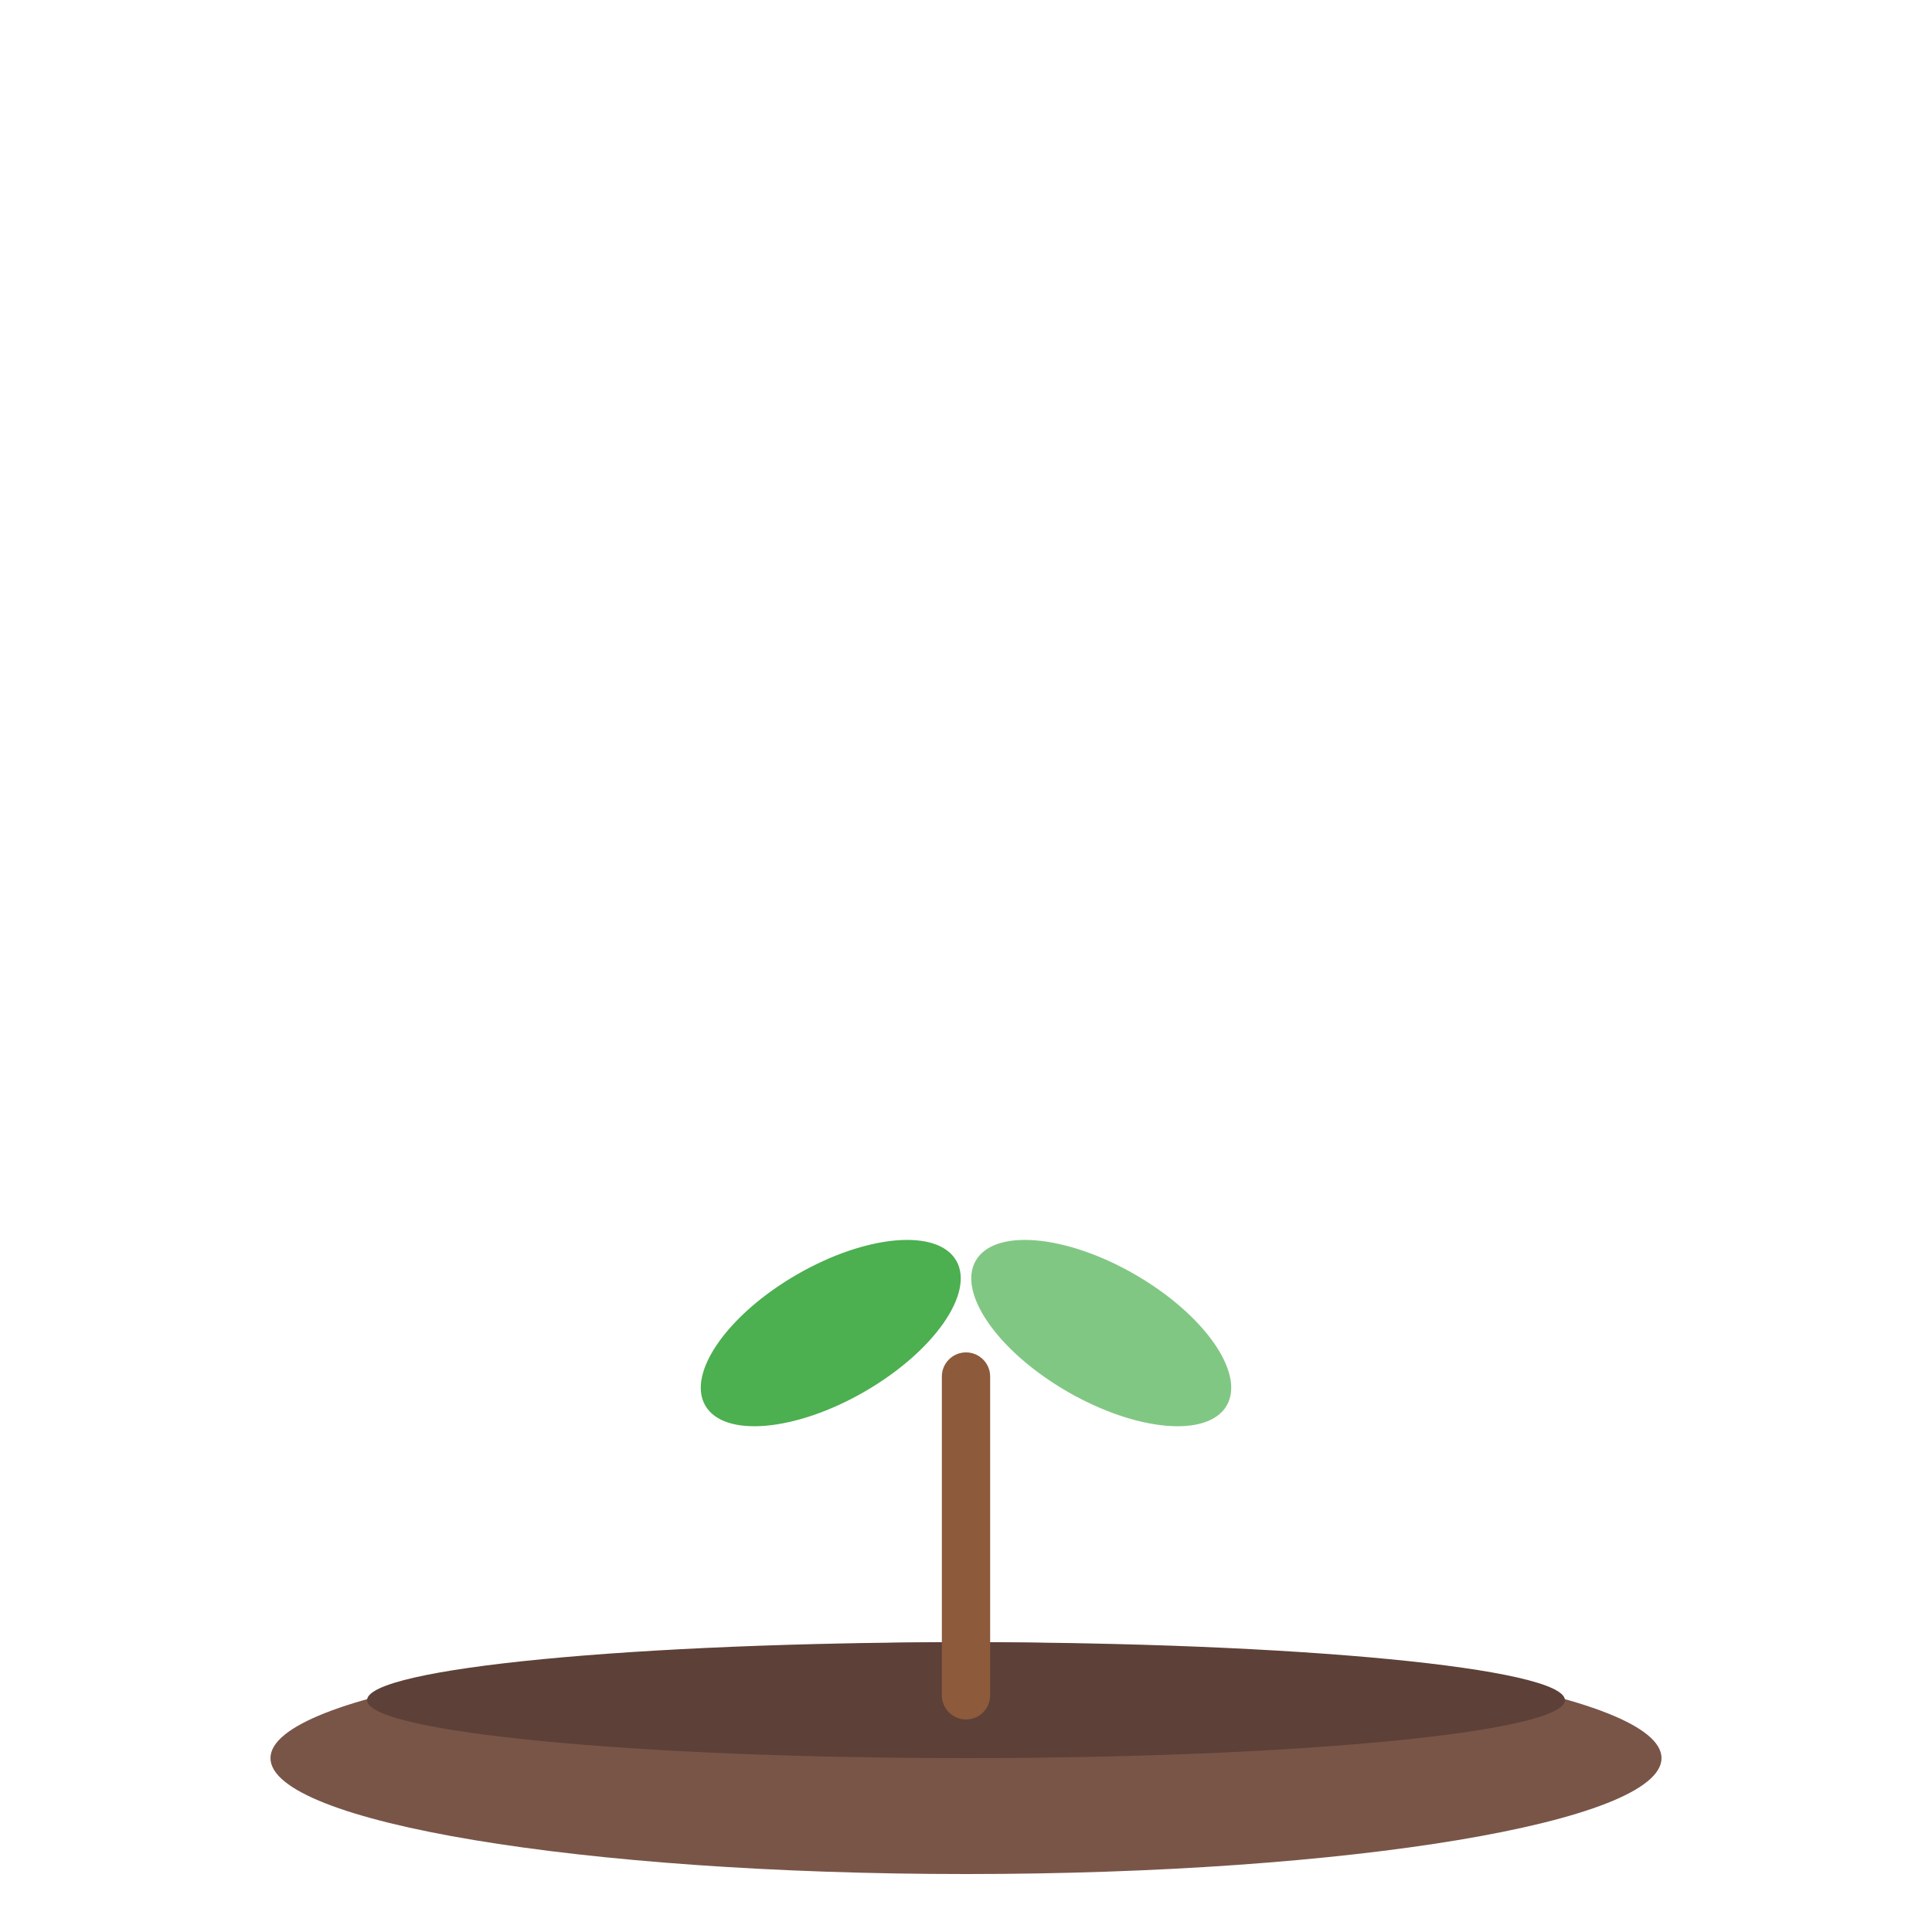
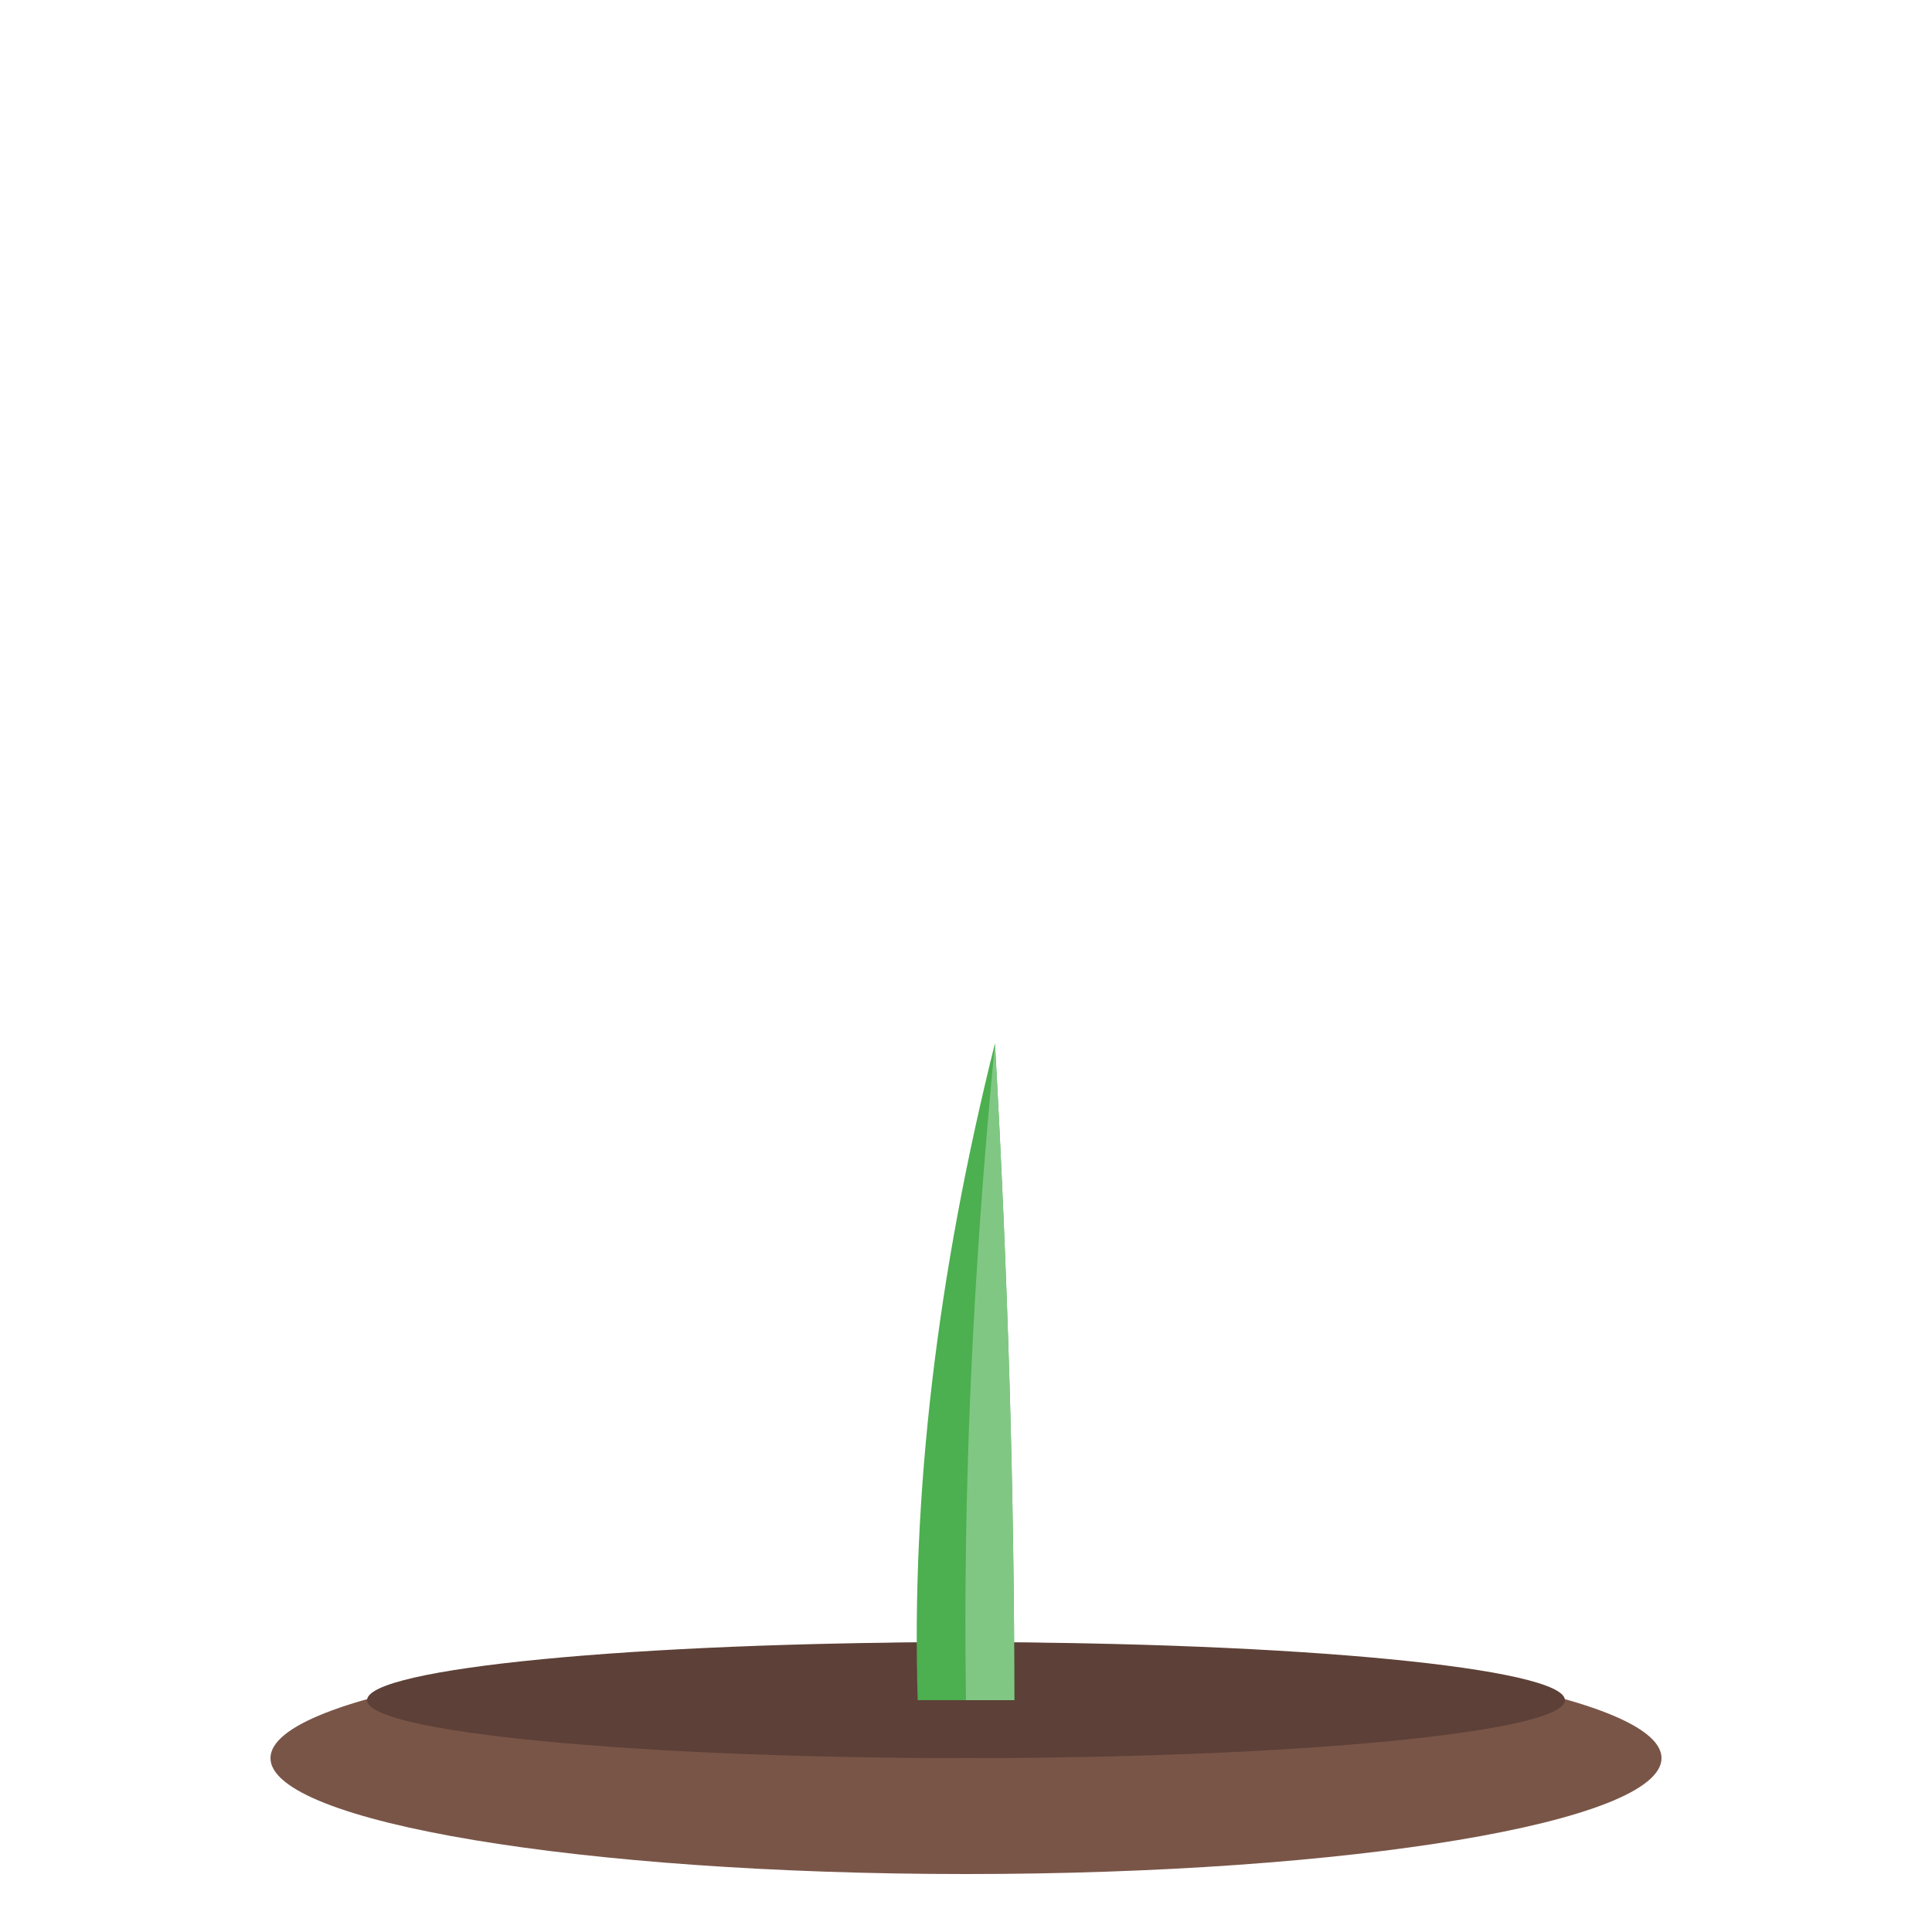
<svg xmlns="http://www.w3.org/2000/svg" viewBox="0 0 200 200">
+   <style>
+     @media (prefers-reduced-motion: no-preference) {
+       .sway { transform-box: view-box; transform-origin: 100px 176px; animation: sway 4.5s ease-in-out infinite alternate; }
+       .s1 { animation-duration: 4.5s; animation-delay: 0s; }
+       @keyframes sway { from { transform: rotate(-3deg); } to { transform: rotate(3deg); } }
+     }
+   </style>
  <ellipse cx="100" cy="182" rx="72" ry="12" fill="#795548" />
  <ellipse cx="100" cy="176" rx="62" ry="6" fill="#5D4037" />
-   <rect x="97.5" y="140" width="5" height="38" rx="2.5" fill="#8D5A3B" />
-   <ellipse cx="86" cy="138" rx="15" ry="7" transform="rotate(-30 86 138)" fill="#4CAF50" />
-   <ellipse cx="114" cy="138" rx="15" ry="7" transform="rotate(30 114 138)" fill="#81C784" />
+   <g class="sway s1">
+     <path d="M95,176 Q94,144 103,108 Q105,144 105,176 Z" fill="#4CAF50" />
+     <path d="M100,176 Q99.5,144 103,108 Q105,144 105,176 Z" fill="#81C784" />
+   </g>
</svg>
